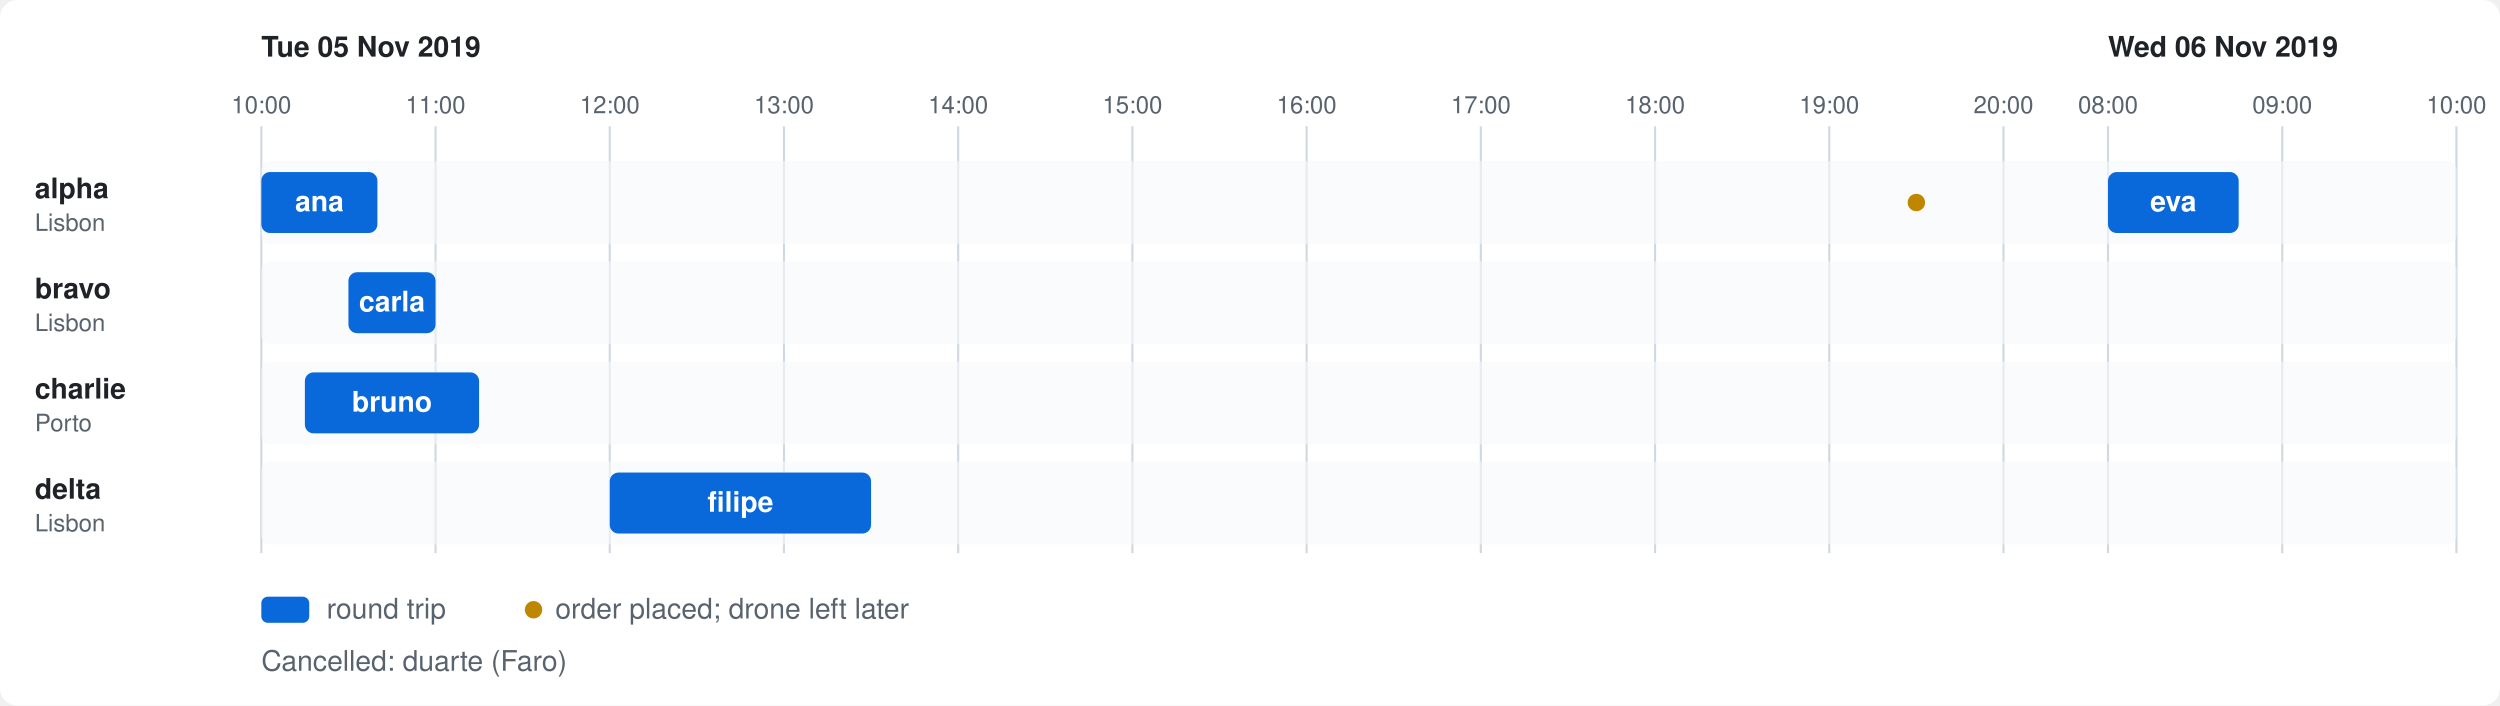
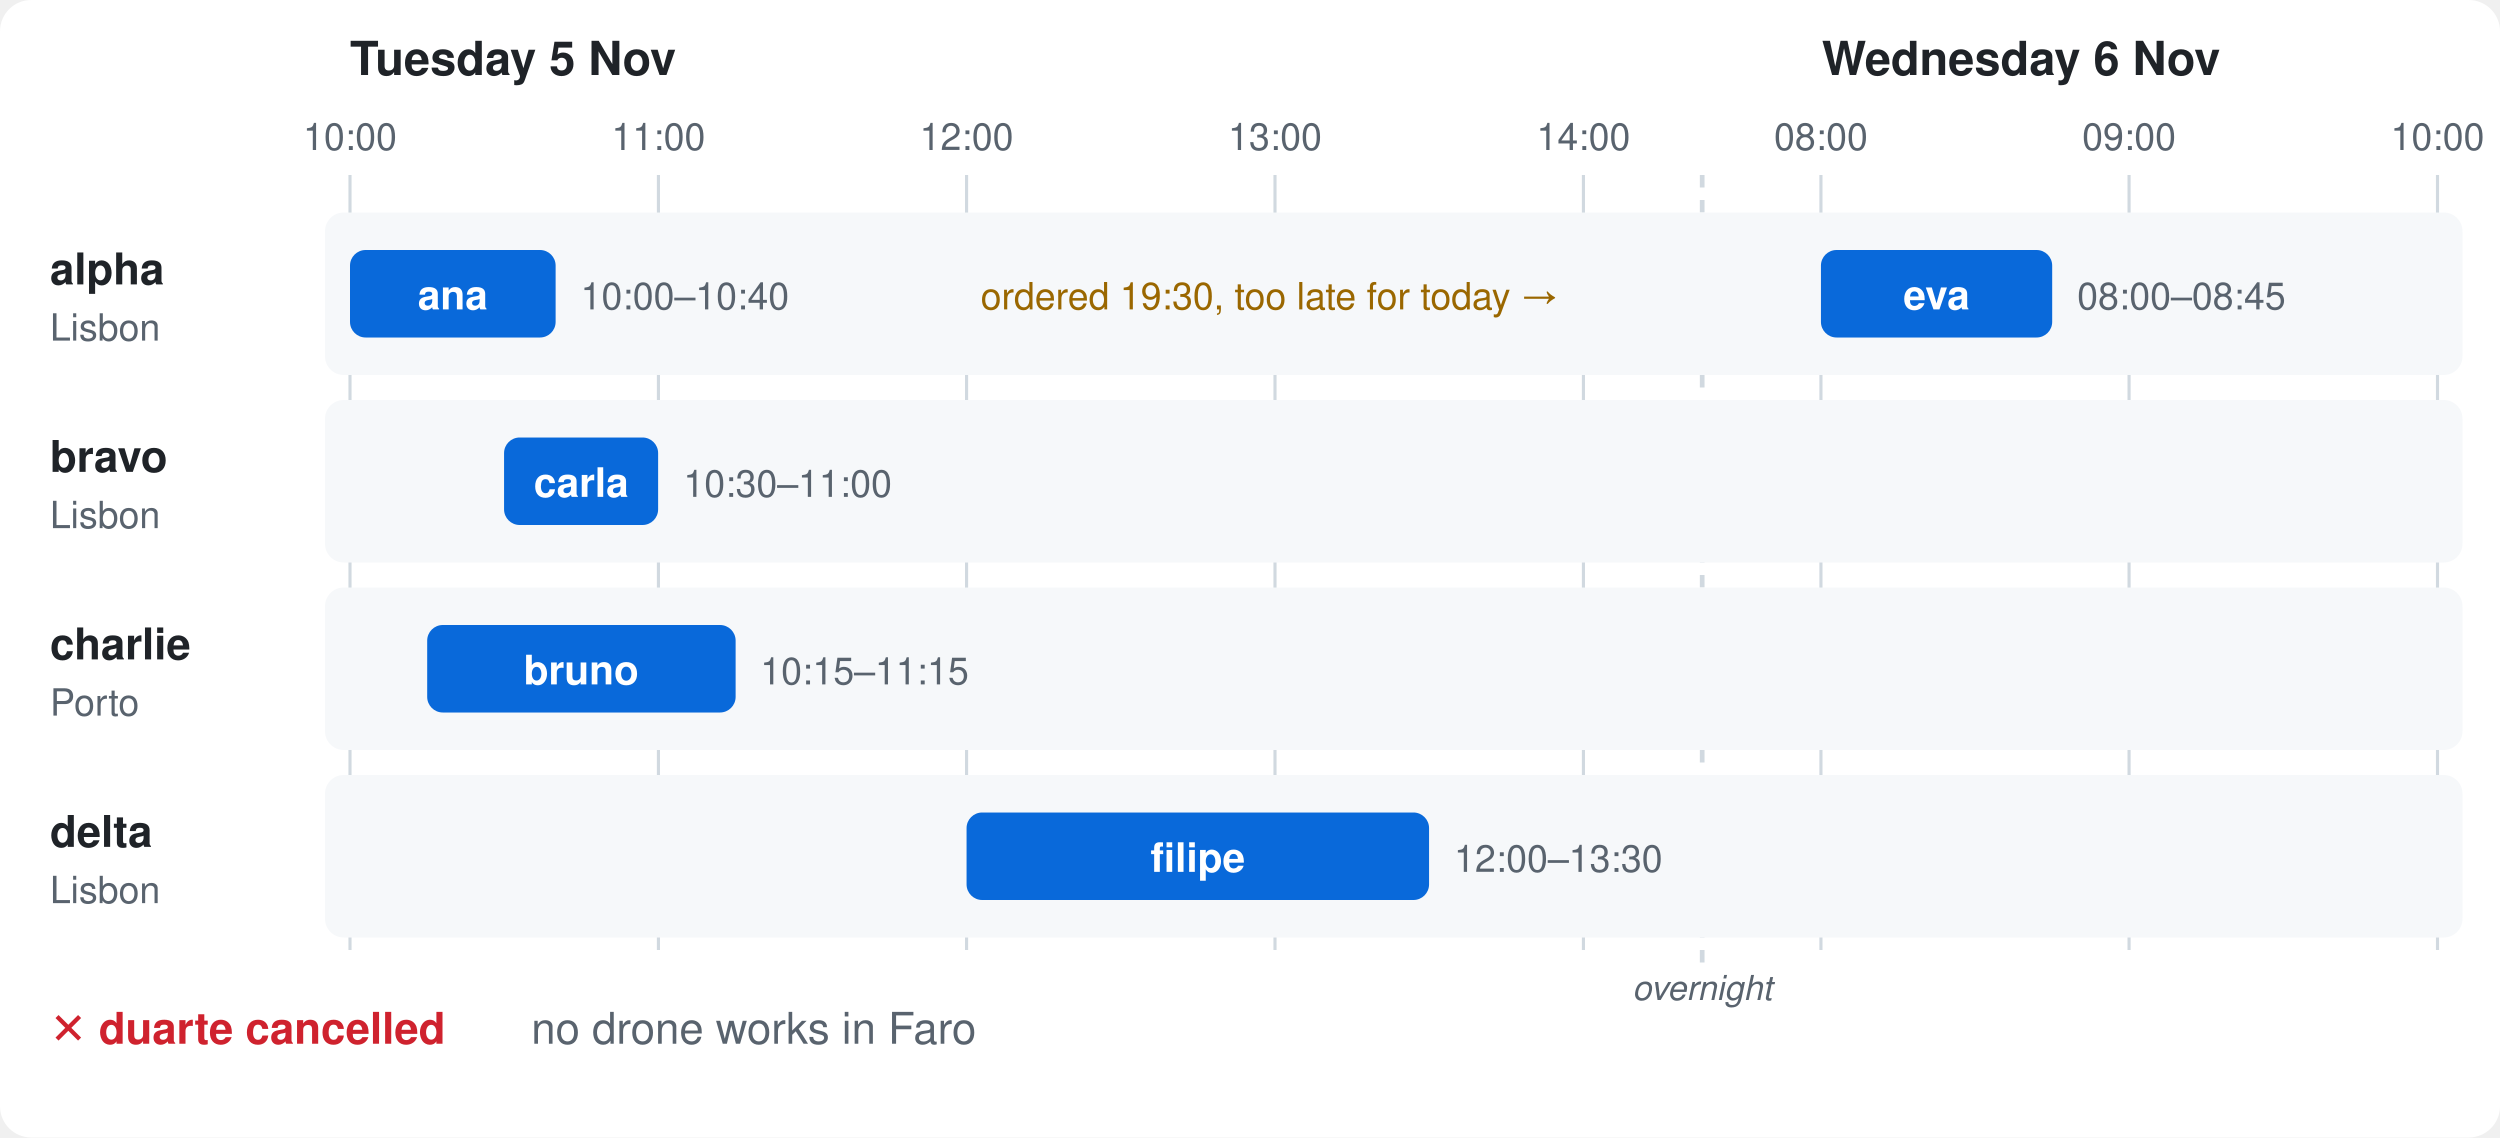
- <svg xmlns="http://www.w3.org/2000/svg" viewBox="0 0 1148 324" width="1148" height="324" font-family="system-ui, -apple-system, Segoe UI, Helvetica, Arial, sans-serif" font-size="13">
-   <style>.bg{fill:#ffffff}.ink{fill:#1f2328}.muted{fill:#59636e}.grid{stroke:#d1d9e0}.bar{fill:#0969da}.bar-text{fill:#ffffff}.req{fill:#bf8700}.lane{fill:#f6f8fa}@media (prefers-color-scheme: dark){.bg{fill:#0d1117}.ink{fill:#f0f6fc}.muted{fill:#9198a1}.grid{stroke:#3d444d}.bar{fill:#4493f8}.bar-text{fill:#0d1117}.req{fill:#d29922}.lane{fill:#151b23}}</style>
-   <rect class="bg" width="1148" height="324" rx="8" />
-   <text class="ink" x="120" y="26" font-weight="600">Tue 05 Nov 2019</text>
-   <line class="grid" x1="120.0" y1="58" x2="120.0" y2="254" stroke-width="1" />
-   <text class="muted" x="120.0" y="52" text-anchor="middle" font-size="11">10:00</text>
-   <line class="grid" x1="200.0" y1="58" x2="200.0" y2="254" stroke-width="1" />
-   <text class="muted" x="200.0" y="52" text-anchor="middle" font-size="11">11:00</text>
-   <line class="grid" x1="280.0" y1="58" x2="280.0" y2="254" stroke-width="1" />
-   <text class="muted" x="280.0" y="52" text-anchor="middle" font-size="11">12:00</text>
-   <line class="grid" x1="360.0" y1="58" x2="360.0" y2="254" stroke-width="1" />
-   <text class="muted" x="360.0" y="52" text-anchor="middle" font-size="11">13:00</text>
-   <line class="grid" x1="440.0" y1="58" x2="440.0" y2="254" stroke-width="1" />
-   <text class="muted" x="440.0" y="52" text-anchor="middle" font-size="11">14:00</text>
-   <line class="grid" x1="520.0" y1="58" x2="520.0" y2="254" stroke-width="1" />
-   <text class="muted" x="520.0" y="52" text-anchor="middle" font-size="11">15:00</text>
-   <line class="grid" x1="600.0" y1="58" x2="600.0" y2="254" stroke-width="1" />
-   <text class="muted" x="600.0" y="52" text-anchor="middle" font-size="11">16:00</text>
-   <line class="grid" x1="680.0" y1="58" x2="680.0" y2="254" stroke-width="1" />
-   <text class="muted" x="680.0" y="52" text-anchor="middle" font-size="11">17:00</text>
-   <line class="grid" x1="760.0" y1="58" x2="760.0" y2="254" stroke-width="1" />
-   <text class="muted" x="760.0" y="52" text-anchor="middle" font-size="11">18:00</text>
-   <line class="grid" x1="840.0" y1="58" x2="840.0" y2="254" stroke-width="1" />
-   <text class="muted" x="840.0" y="52" text-anchor="middle" font-size="11">19:00</text>
-   <line class="grid" x1="920.0" y1="58" x2="920.0" y2="254" stroke-width="1" />
-   <text class="muted" x="920.0" y="52" text-anchor="middle" font-size="11">20:00</text>
-   <text class="ink" x="968.0" y="26" font-weight="600">Wed 06 Nov 2019</text>
-   <line class="grid" x1="968.0" y1="58" x2="968.0" y2="254" stroke-width="1" />
-   <text class="muted" x="968.0" y="52" text-anchor="middle" font-size="11">08:00</text>
-   <line class="grid" x1="1048.0" y1="58" x2="1048.0" y2="254" stroke-width="1" />
-   <text class="muted" x="1048.0" y="52" text-anchor="middle" font-size="11">09:00</text>
-   <line class="grid" x1="1128.0" y1="58" x2="1128.0" y2="254" stroke-width="1" />
-   <text class="muted" x="1128.0" y="52" text-anchor="middle" font-size="11">10:00</text>
-   <rect class="lane" x="120" y="74" width="1008" height="38" rx="4" opacity="0.6" />
-   <text class="ink" x="16" y="91.0" font-weight="600">alpha</text>
-   <text class="muted" x="16" y="106.0" font-size="11">Lisbon</text>
-   <rect class="lane" x="120" y="120" width="1008" height="38" rx="4" opacity="0.6" />
-   <text class="ink" x="16" y="137.0" font-weight="600">bravo</text>
-   <text class="muted" x="16" y="152.0" font-size="11">Lisbon</text>
-   <rect class="lane" x="120" y="166" width="1008" height="38" rx="4" opacity="0.6" />
-   <text class="ink" x="16" y="183.0" font-weight="600">charlie</text>
-   <text class="muted" x="16" y="198.0" font-size="11">Porto</text>
-   <rect class="lane" x="120" y="212" width="1008" height="38" rx="4" opacity="0.6" />
-   <text class="ink" x="16" y="229.0" font-weight="600">delta</text>
-   <text class="muted" x="16" y="244.0" font-size="11">Lisbon</text>
-   <rect class="bar" x="120.0" y="79" width="53.3" height="28" rx="4" />
-   <text class="bar-text" x="146.7" y="97.0" text-anchor="middle" font-weight="600">ana</text>
-   <rect class="bar" x="140.0" y="171" width="80.0" height="28" rx="4" />
-   <text class="bar-text" x="180.0" y="189.0" text-anchor="middle" font-weight="600">bruno</text>
-   <rect class="bar" x="160.0" y="125" width="40.0" height="28" rx="4" />
-   <text class="bar-text" x="180.0" y="143.0" text-anchor="middle" font-weight="600">carla</text>
-   <rect class="bar" x="968.0" y="79" width="60.0" height="28" rx="4" />
-   <text class="bar-text" x="998.0" y="97.0" text-anchor="middle" font-weight="600">eva</text>
-   <circle class="req" cx="880.0" cy="93.0" r="4" />
-   <rect class="bar" x="280.0" y="217" width="120.0" height="28" rx="4" />
-   <text class="bar-text" x="340.0" y="235.0" text-anchor="middle" font-weight="600">filipe</text>
-   <rect class="bar" x="120" y="274" width="22" height="12" rx="3" />
-   <text class="muted" x="150" y="284">round trip</text>
-   <circle class="req" cx="245" cy="280" r="4" />
-   <text class="muted" x="255" y="284">order placed; drone left later</text>
-   <text class="muted" x="120" y="308">Cancelled: duarte (Faro)</text>
+ <svg xmlns="http://www.w3.org/2000/svg" viewBox="0 0 800 364" width="800" height="364" font-size="14" font-family="-apple-system, BlinkMacSystemFont, Segoe UI, Helvetica, Arial, sans-serif">
+   <style>.bg{fill:#ffffff}.ink{fill:#1f2328}.muted{fill:#59636e}.grid{stroke:#d1d9e0}.lane{fill:#f6f8fa}.bar{fill:#0969da}.bar-text{fill:#ffffff}.note{fill:#9a6700}.bad{fill:#cf222e}@media (prefers-color-scheme: dark){.bg{fill:#0d1117}.ink{fill:#f0f6fc}.muted{fill:#9198a1}.grid{stroke:#3d444d}.lane{fill:#151b23}.bar{fill:#4493f8}.bar-text{fill:#0d1117}.note{fill:#d29922}.bad{fill:#ff7b72}}</style>
+   <rect class="bg" width="800" height="364" rx="10" />
+   <text class="ink" x="112" y="24" font-weight="600" font-size="15">Tuesday 5 Nov</text>
+   <line class="grid" x1="112.0" y1="56" x2="112.0" y2="304" stroke-width="1" />
+   <text class="muted" x="112.0" y="48" text-anchor="middle" font-size="12">10:00</text>
+   <line class="grid" x1="210.7" y1="56" x2="210.7" y2="304" stroke-width="1" />
+   <text class="muted" x="210.7" y="48" text-anchor="middle" font-size="12">11:00</text>
+   <line class="grid" x1="309.3" y1="56" x2="309.3" y2="304" stroke-width="1" />
+   <text class="muted" x="309.3" y="48" text-anchor="middle" font-size="12">12:00</text>
+   <line class="grid" x1="408.0" y1="56" x2="408.0" y2="304" stroke-width="1" />
+   <text class="muted" x="408.0" y="48" text-anchor="middle" font-size="12">13:00</text>
+   <line class="grid" x1="506.7" y1="56" x2="506.7" y2="304" stroke-width="1" />
+   <text class="muted" x="506.7" y="48" text-anchor="middle" font-size="12">14:00</text>
+   <text class="ink" x="583" y="24" font-weight="600" font-size="15">Wednesday 6 Nov</text>
+   <line class="grid" x1="582.7" y1="56" x2="582.7" y2="304" stroke-width="1" />
+   <text class="muted" x="582.7" y="48" text-anchor="middle" font-size="12">08:00</text>
+   <line class="grid" x1="681.3" y1="56" x2="681.3" y2="304" stroke-width="1" />
+   <text class="muted" x="681.3" y="48" text-anchor="middle" font-size="12">09:00</text>
+   <line class="grid" x1="780.0" y1="56" x2="780.0" y2="304" stroke-width="1" />
+   <text class="muted" x="780.0" y="48" text-anchor="middle" font-size="12">10:00</text>
+   <line class="grid" x1="544.7" y1="56" x2="544.7" y2="308" stroke-width="1.5" stroke-dasharray="4 4" />
+   <text class="muted" x="544.7" y="320" text-anchor="middle" font-size="11" font-style="italic">overnight</text>
+   <rect class="lane" x="104" y="68" width="684" height="52" rx="6" />
+   <text class="ink" x="16" y="91" font-weight="600">alpha</text>
+   <text class="muted" x="16" y="109" font-size="12">Lisbon</text>
+   <rect class="lane" x="104" y="128" width="684" height="52" rx="6" />
+   <text class="ink" x="16" y="151" font-weight="600">bravo</text>
+   <text class="muted" x="16" y="169" font-size="12">Lisbon</text>
+   <rect class="lane" x="104" y="188" width="684" height="52" rx="6" />
+   <text class="ink" x="16" y="211" font-weight="600">charlie</text>
+   <text class="muted" x="16" y="229" font-size="12">Porto</text>
+   <rect class="lane" x="104" y="248" width="684" height="52" rx="6" />
+   <text class="ink" x="16" y="271" font-weight="600">delta</text>
+   <text class="muted" x="16" y="289" font-size="12">Lisbon</text>
+   <rect class="bar" x="112.0" y="80" width="65.8" height="28" rx="5" />
+   <text class="bar-text" x="144.9" y="99" text-anchor="middle" font-weight="600" font-size="13">ana</text>
+   <text class="muted" x="185.8" y="99" font-size="12">10:00–10:40</text>
+   <rect class="bar" x="136.7" y="200" width="98.7" height="28" rx="5" />
+   <text class="bar-text" x="186.0" y="219" text-anchor="middle" font-weight="600" font-size="13">bruno</text>
+   <text class="muted" x="243.3" y="219" font-size="12">10:15–11:15</text>
+   <rect class="bar" x="161.3" y="140" width="49.3" height="28" rx="5" />
+   <text class="bar-text" x="186.0" y="159" text-anchor="middle" font-weight="600" font-size="13">carla</text>
+   <text class="muted" x="218.7" y="159" font-size="12">10:30–11:00</text>
+   <rect class="bar" x="582.7" y="80" width="74.0" height="28" rx="5" />
+   <text class="bar-text" x="619.7" y="99" text-anchor="middle" font-weight="600" font-size="13">eva</text>
+   <text class="muted" x="664.7" y="99" font-size="12">08:00–08:45</text>
+   <text class="note" x="498.7" y="99" text-anchor="end" font-size="12">ordered 19:30, too late for today →</text>
+   <rect class="bar" x="309.3" y="260" width="148.0" height="28" rx="5" />
+   <text class="bar-text" x="383.3" y="279" text-anchor="middle" font-weight="600" font-size="13">filipe</text>
+   <text class="muted" x="465.3" y="279" font-size="12">12:00–13:30</text>
+   <text class="bad" x="16" y="334" font-weight="600">✕ duarte cancelled</text>
+   <text class="muted" x="170" y="334">no drone works in Faro</text>
</svg>
